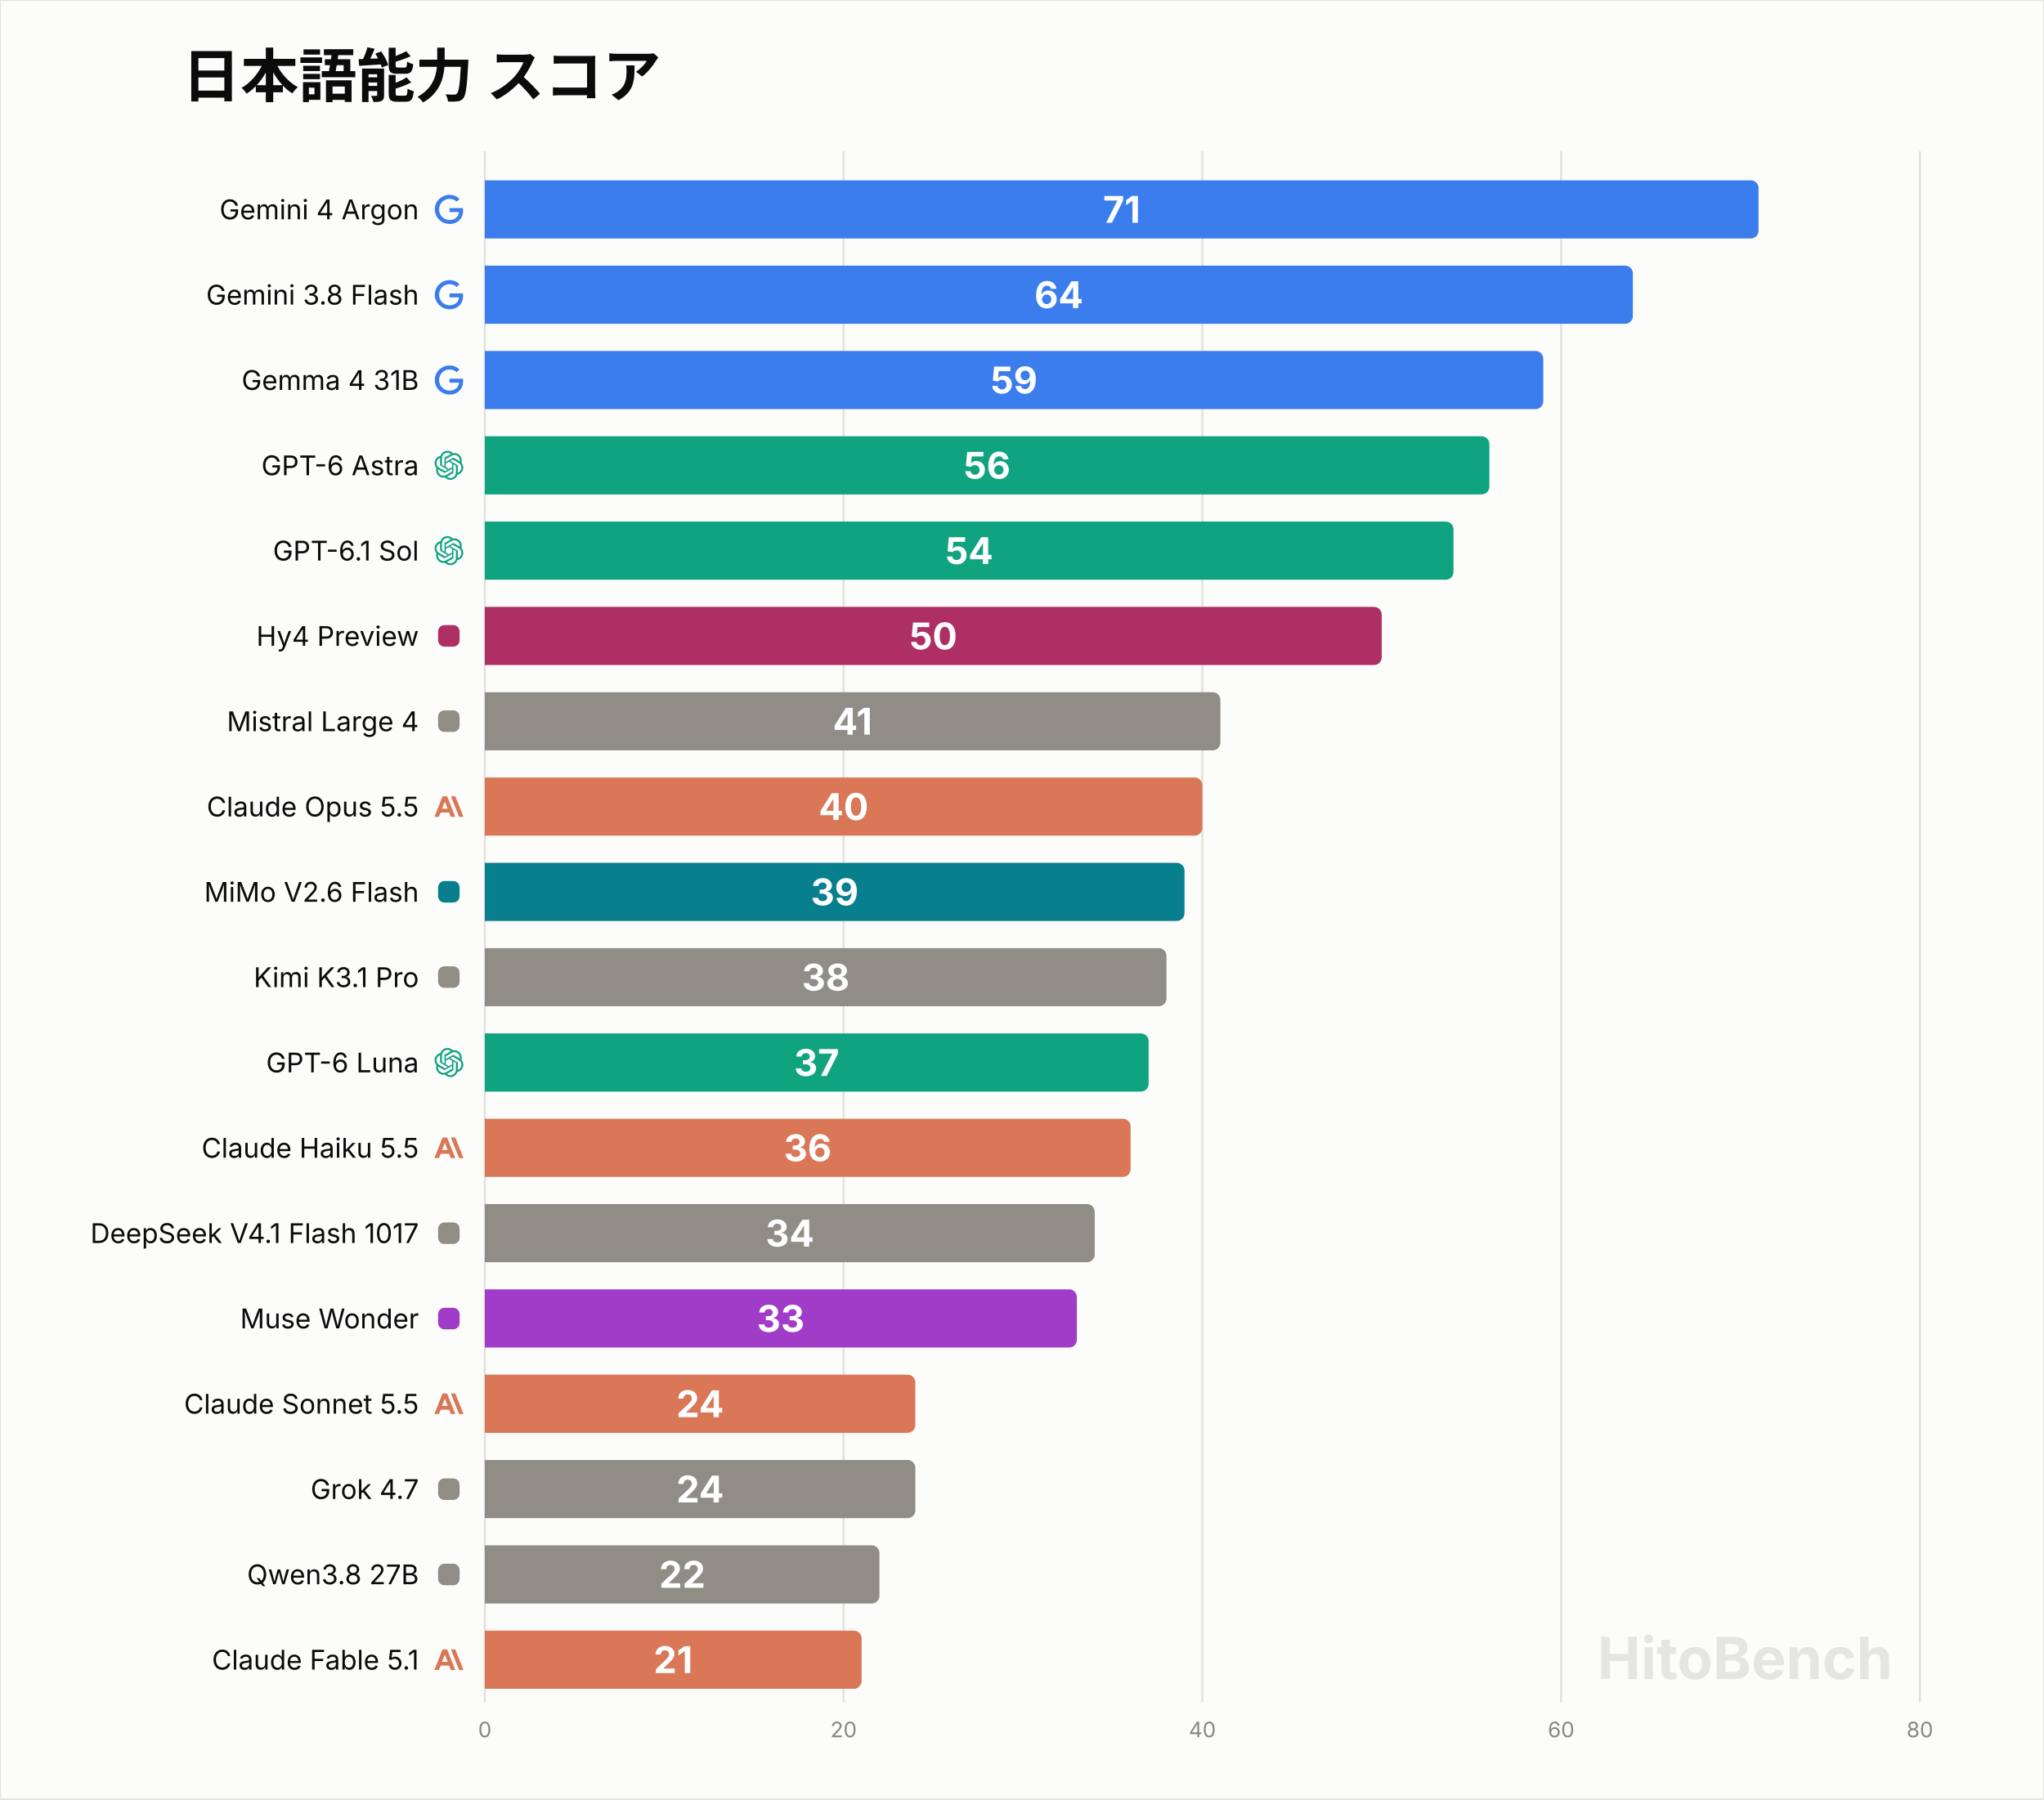
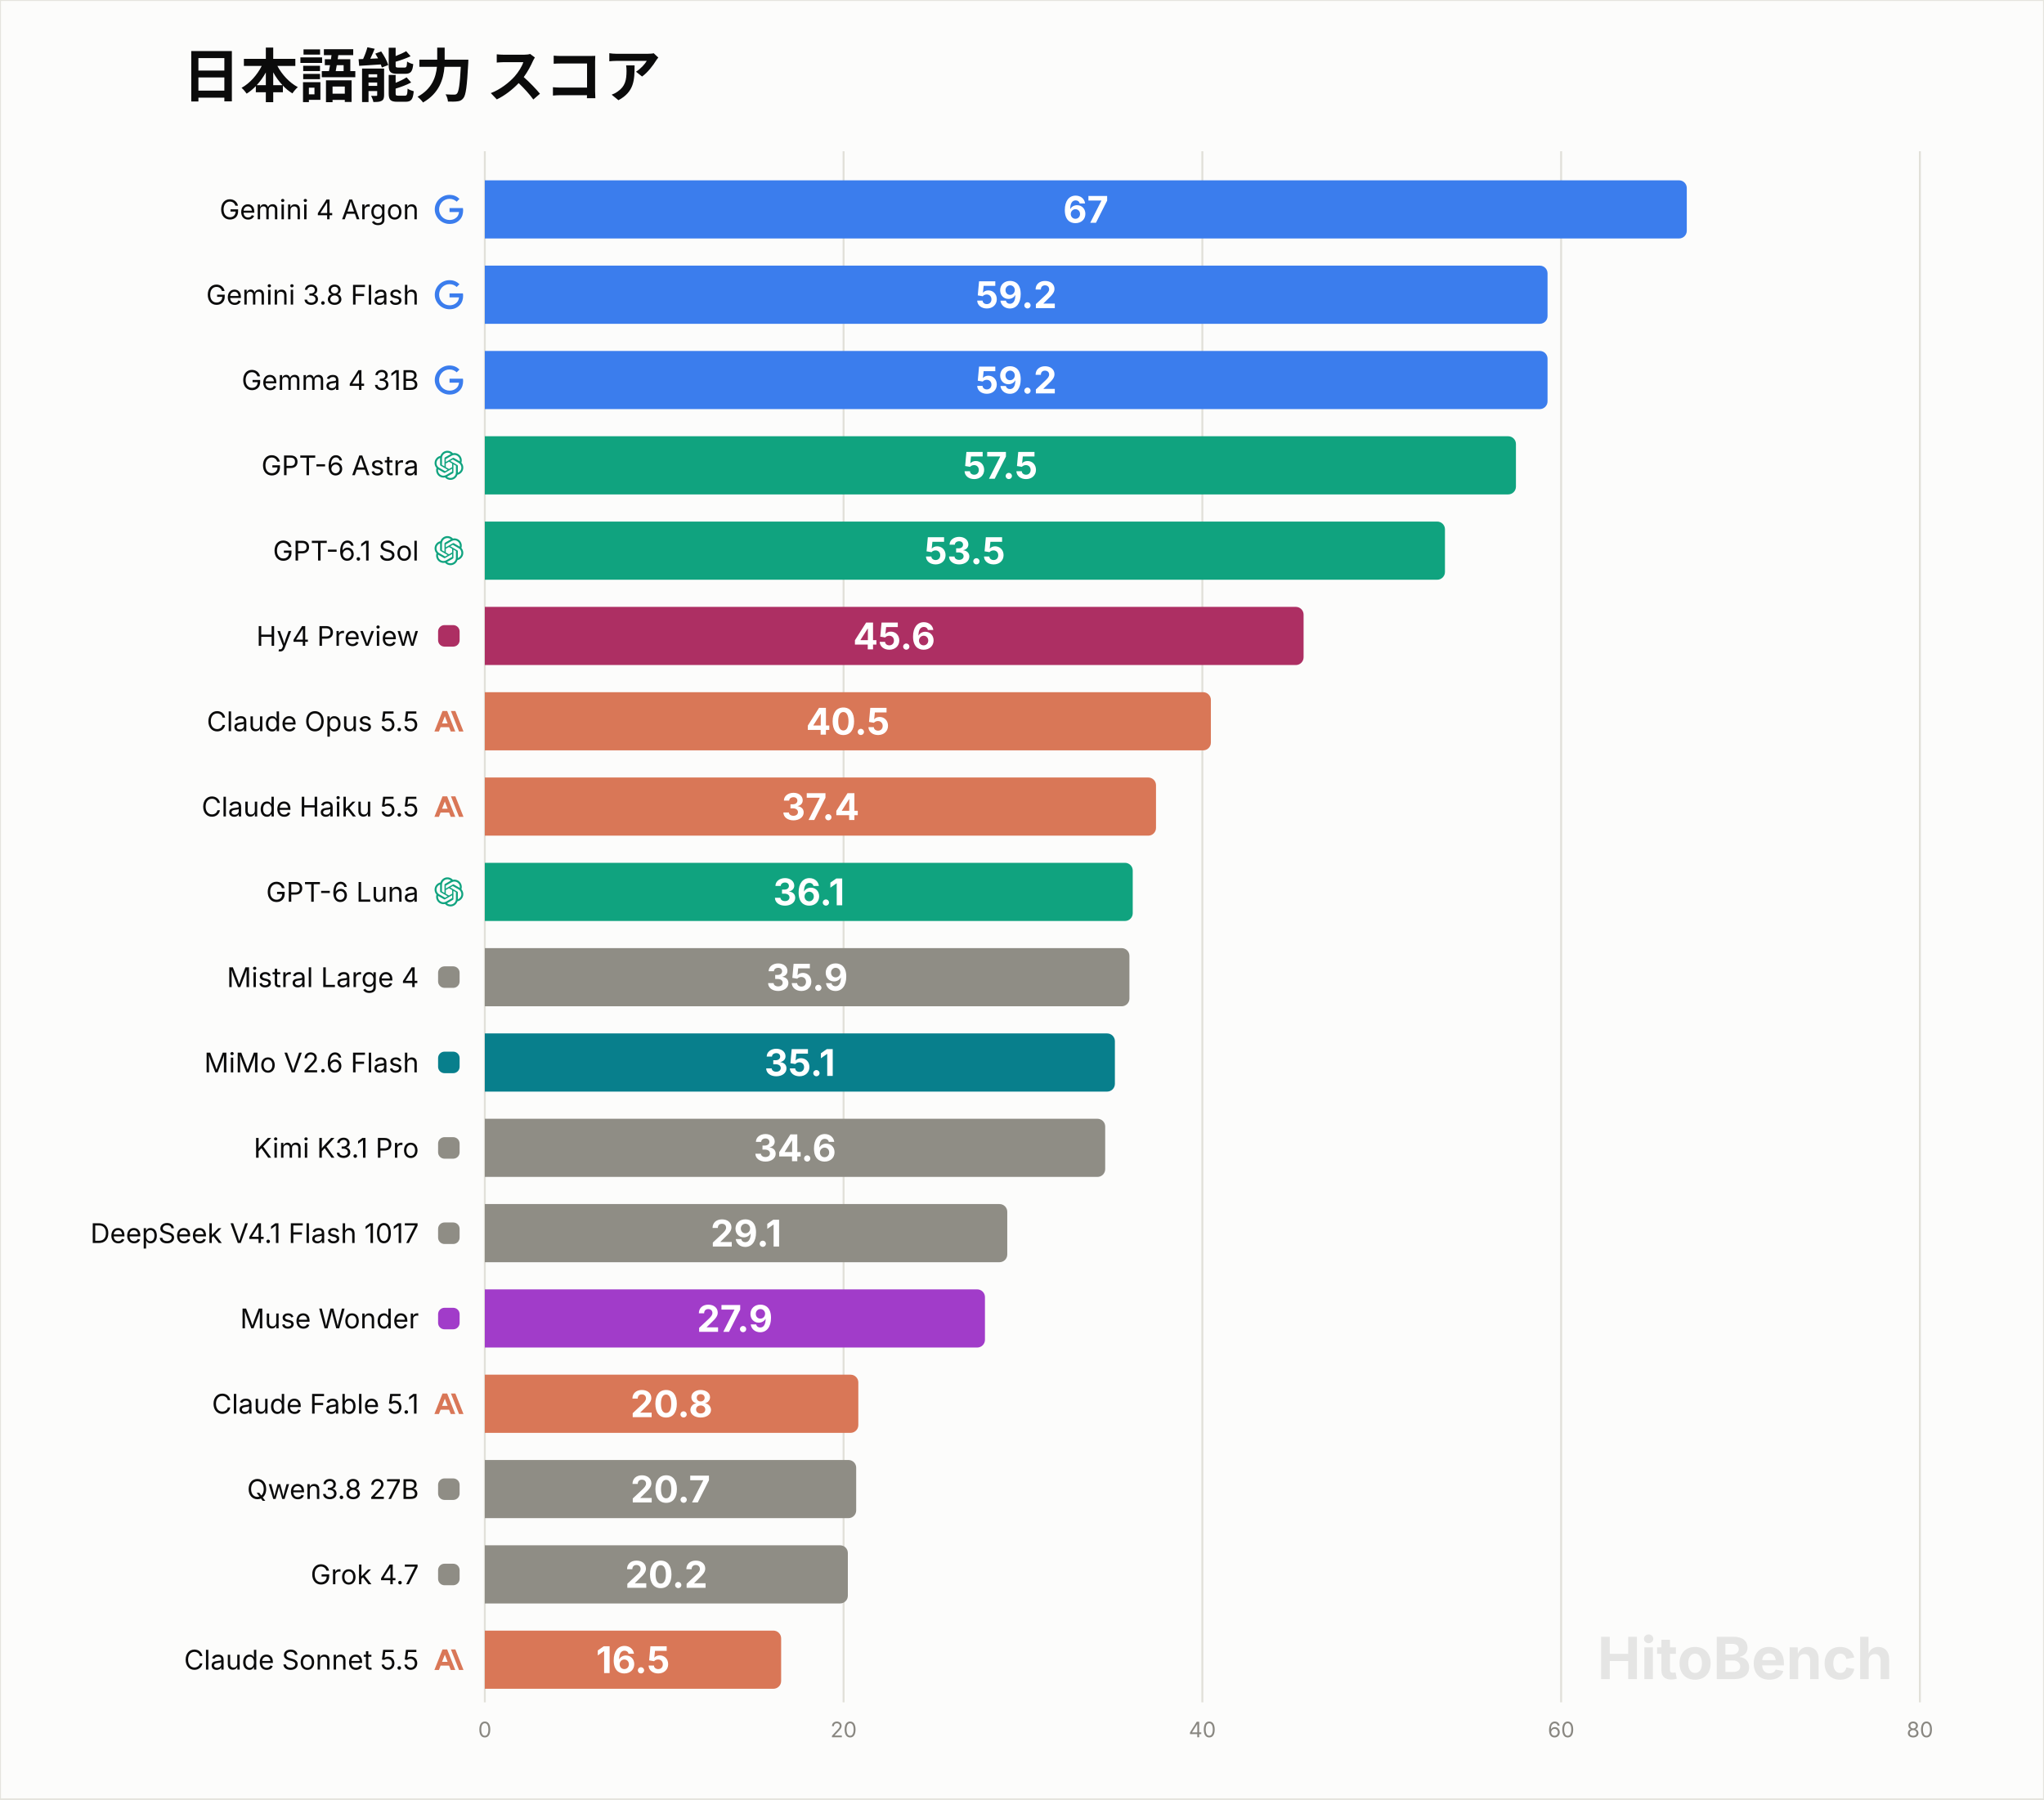
<svg xmlns="http://www.w3.org/2000/svg" viewBox="0 0 1054 928" width="1054" height="928" font-family="system-ui, -apple-system, 'Segoe UI', 'Hiragino Kaku Gothic ProN', 'Noto Sans JP', sans-serif" role="img">
  <rect x="0" y="0" width="1054" height="928" fill="#fcfcfb" stroke="#e5e4de" />
  <text fill="#0b0b0b" font-size="30" font-weight="700" x="94" y="50">日本語能力 スコア</text>
  <g transform="translate(18 58)">
    <line stroke="#e1e0d9" stroke-width="1" x1="232.0" y1="20" x2="232.0" y2="820" />
    <line stroke="#e1e0d9" stroke-width="1" x1="417.0" y1="20" x2="417.0" y2="820" />
    <line stroke="#e1e0d9" stroke-width="1" x1="602.0" y1="20" x2="602.0" y2="820" />
    <line stroke="#e1e0d9" stroke-width="1" x1="787.0" y1="20" x2="787.0" y2="820" />
    <line stroke="#e1e0d9" stroke-width="1" x1="972.0" y1="20" x2="972.0" y2="820" />
    <text fill="#898781" font-size="11" x="232.0" y="838" text-anchor="middle">0</text>
    <text fill="#898781" font-size="11" x="417.0" y="838" text-anchor="middle">20</text>
    <text fill="#898781" font-size="11" x="602.0" y="838" text-anchor="middle">40</text>
    <text fill="#898781" font-size="11" x="787.0" y="838" text-anchor="middle">60</text>
    <text fill="#898781" font-size="11" x="972.0" y="838" text-anchor="middle">80</text>
    <text fill="#0b0b0b" fill-opacity="0.09" font-size="30" font-weight="700" x="958.0" y="808.0" text-anchor="end">HitoBench</text>
    <g>
      <path transform="translate(206.0 42.5) scale(0.625)" fill="#3b7ded" d="M12.48 10.92v3.28h7.84c-.24 1.84-.853 3.187-1.787 4.133-1.147 1.147-2.933 2.4-6.053 2.4-4.827 0-8.6-3.893-8.6-8.72s3.773-8.72 8.6-8.72c2.6 0 4.507 1.027 5.907 2.347l2.307-2.307C18.747 1.44 16.133 0 12.48 0 5.867 0 .307 5.387.307 12s5.56 12 12.173 12c3.573 0 6.267-1.173 8.373-3.36 2.16-2.16 2.84-5.213 2.84-7.667 0-.76-.053-1.467-.173-2.053H12.48z" />
      <text fill="#0b0b0b" font-size="14" x="198" y="50" text-anchor="end" dominant-baseline="central">Gemini 4 Argon</text>
-       <path fill="#3b7ded" d="M232.0 35.0 H884.8 a4 4 0 0 1 4 4 V61.0 a4 4 0 0 1 -4 4 H232.0 Z" />
-       <text fill="#ffffff" font-size="19" font-weight="700" x="560.4" y="50" text-anchor="middle" dominant-baseline="central">71</text>
+       <path fill="#3b7ded" d="M232.0 35.0 H847.8 a4 4 0 0 1 4 4 V61.0 a4 4 0 0 1 -4 4 H232.0 Z" />
+       <text fill="#ffffff" font-size="19" font-weight="700" x="541.9" y="50" text-anchor="middle" dominant-baseline="central">67</text>
    </g>
    <g>
      <path transform="translate(206.0 86.5) scale(0.625)" fill="#3b7ded" d="M12.48 10.92v3.28h7.84c-.24 1.84-.853 3.187-1.787 4.133-1.147 1.147-2.933 2.4-6.053 2.4-4.827 0-8.6-3.893-8.6-8.72s3.773-8.72 8.6-8.72c2.6 0 4.507 1.027 5.907 2.347l2.307-2.307C18.747 1.44 16.133 0 12.48 0 5.867 0 .307 5.387.307 12s5.56 12 12.173 12c3.573 0 6.267-1.173 8.373-3.36 2.16-2.16 2.84-5.213 2.84-7.667 0-.76-.053-1.467-.173-2.053H12.48z" />
      <text fill="#0b0b0b" font-size="14" x="198" y="94" text-anchor="end" dominant-baseline="central">Gemini 3.8 Flash</text>
-       <path fill="#3b7ded" d="M232.0 79.0 H820.0 a4 4 0 0 1 4 4 V105.0 a4 4 0 0 1 -4 4 H232.0 Z" />
-       <text fill="#ffffff" font-size="19" font-weight="700" x="528.0" y="94" text-anchor="middle" dominant-baseline="central">64</text>
+       <path fill="#3b7ded" d="M232.0 79.0 H776.0 a4 4 0 0 1 4 4 V105.0 a4 4 0 0 1 -4 4 H232.0 Z" />
+       <text fill="#ffffff" font-size="19" font-weight="700" x="506.0" y="94" text-anchor="middle" dominant-baseline="central">59.2</text>
    </g>
    <g>
      <path transform="translate(206.0 130.5) scale(0.625)" fill="#3b7ded" d="M12.48 10.92v3.28h7.84c-.24 1.84-.853 3.187-1.787 4.133-1.147 1.147-2.933 2.4-6.053 2.4-4.827 0-8.6-3.893-8.6-8.72s3.773-8.72 8.6-8.72c2.6 0 4.507 1.027 5.907 2.347l2.307-2.307C18.747 1.44 16.133 0 12.48 0 5.867 0 .307 5.387.307 12s5.56 12 12.173 12c3.573 0 6.267-1.173 8.373-3.36 2.16-2.16 2.84-5.213 2.84-7.667 0-.76-.053-1.467-.173-2.053H12.48z" />
      <text fill="#0b0b0b" font-size="14" x="198" y="138" text-anchor="end" dominant-baseline="central">Gemma 4 31B</text>
-       <path fill="#3b7ded" d="M232.0 123.0 H773.8 a4 4 0 0 1 4 4 V149.0 a4 4 0 0 1 -4 4 H232.0 Z" />
-       <text fill="#ffffff" font-size="19" font-weight="700" x="504.9" y="138" text-anchor="middle" dominant-baseline="central">59</text>
+       <path fill="#3b7ded" d="M232.0 123.0 H776.0 a4 4 0 0 1 4 4 V149.0 a4 4 0 0 1 -4 4 H232.0 Z" />
+       <text fill="#ffffff" font-size="19" font-weight="700" x="506.0" y="138" text-anchor="middle" dominant-baseline="central">59.2</text>
    </g>
    <g>
      <path transform="translate(206.0 174.5) scale(0.625)" fill="#10a37f" d="M22.282 9.821a5.985 5.985 0 0 0-.516-4.911 6.046 6.046 0 0 0-6.51-2.9A6.065 6.065 0 0 0 4.981 4.182a5.985 5.985 0 0 0-3.998 2.9 6.046 6.046 0 0 0 .743 7.097 5.98 5.98 0 0 0 .511 4.911 6.051 6.051 0 0 0 6.515 2.9A5.985 5.985 0 0 0 13.26 24a6.056 6.056 0 0 0 5.772-4.206 5.989 5.989 0 0 0 3.998-2.9 6.056 6.056 0 0 0-.748-7.073zm-9.022 12.608a4.476 4.476 0 0 1-2.876-1.041l.142-.08 4.778-2.758a.795.795 0 0 0 .393-.681v-6.737l2.02 1.169a.071.071 0 0 1 .038.052v5.583a4.504 4.504 0 0 1-4.495 4.494zm-9.661-4.125a4.471 4.471 0 0 1-.535-3.014l.142.085 4.783 2.758a.771.771 0 0 0 .781 0l5.843-3.369v2.332a.08.08 0 0 1-.033.061L9.74 19.95a4.499 4.499 0 0 1-6.141-1.646zM2.341 7.896a4.485 4.485 0 0 1 2.365-1.973V11.6a.766.766 0 0 0 .388.676l5.814 3.354-2.02 1.169a.076.076 0 0 1-.071 0l-4.83-2.787A4.504 4.504 0 0 1 2.341 7.872zm16.596 3.856L13.104 8.364 15.119 7.2a.076.076 0 0 1 .071 0l4.83 2.791a4.494 4.494 0 0 1-.676 8.104v-5.677a.79.79 0 0 0-.407-.667zm2.011-3.023l-.142-.085-4.774-2.782a.776.776 0 0 0-.785 0L9.409 9.23V6.897a.066.066 0 0 1 .028-.061l4.83-2.787a4.499 4.499 0 0 1 6.68 4.66zM8.306 12.863l-2.02-1.164a.08.08 0 0 1-.038-.057V6.074a4.499 4.499 0 0 1 7.376-3.454l-.142.081L8.704 5.459a.795.795 0 0 0-.393.681zm1.098-2.365l2.602-1.5 2.607 1.5v2.999l-2.597 1.5-2.607-1.5Z" />
      <text fill="#0b0b0b" font-size="14" x="198" y="182" text-anchor="end" dominant-baseline="central">GPT-6 Astra</text>
-       <path fill="#10a37f" d="M232.0 167.0 H746.0 a4 4 0 0 1 4 4 V193.0 a4 4 0 0 1 -4 4 H232.0 Z" />
-       <text fill="#ffffff" font-size="19" font-weight="700" x="491.0" y="182" text-anchor="middle" dominant-baseline="central">56</text>
+       <path fill="#10a37f" d="M232.0 167.0 H759.7 a4 4 0 0 1 4 4 V193.0 a4 4 0 0 1 -4 4 H232.0 Z" />
+       <text fill="#ffffff" font-size="19" font-weight="700" x="497.8" y="182" text-anchor="middle" dominant-baseline="central">57.5</text>
    </g>
    <g>
      <path transform="translate(206.0 218.5) scale(0.625)" fill="#10a37f" d="M22.282 9.821a5.985 5.985 0 0 0-.516-4.911 6.046 6.046 0 0 0-6.51-2.9A6.065 6.065 0 0 0 4.981 4.182a5.985 5.985 0 0 0-3.998 2.9 6.046 6.046 0 0 0 .743 7.097 5.98 5.98 0 0 0 .511 4.911 6.051 6.051 0 0 0 6.515 2.9A5.985 5.985 0 0 0 13.26 24a6.056 6.056 0 0 0 5.772-4.206 5.989 5.989 0 0 0 3.998-2.9 6.056 6.056 0 0 0-.748-7.073zm-9.022 12.608a4.476 4.476 0 0 1-2.876-1.041l.142-.08 4.778-2.758a.795.795 0 0 0 .393-.681v-6.737l2.02 1.169a.071.071 0 0 1 .038.052v5.583a4.504 4.504 0 0 1-4.495 4.494zm-9.661-4.125a4.471 4.471 0 0 1-.535-3.014l.142.085 4.783 2.758a.771.771 0 0 0 .781 0l5.843-3.369v2.332a.08.08 0 0 1-.033.061L9.74 19.95a4.499 4.499 0 0 1-6.141-1.646zM2.341 7.896a4.485 4.485 0 0 1 2.365-1.973V11.6a.766.766 0 0 0 .388.676l5.814 3.354-2.02 1.169a.076.076 0 0 1-.071 0l-4.83-2.787A4.504 4.504 0 0 1 2.341 7.872zm16.596 3.856L13.104 8.364 15.119 7.2a.076.076 0 0 1 .071 0l4.83 2.791a4.494 4.494 0 0 1-.676 8.104v-5.677a.79.79 0 0 0-.407-.667zm2.011-3.023l-.142-.085-4.774-2.782a.776.776 0 0 0-.785 0L9.409 9.23V6.897a.066.066 0 0 1 .028-.061l4.83-2.787a4.499 4.499 0 0 1 6.68 4.66zM8.306 12.863l-2.02-1.164a.08.08 0 0 1-.038-.057V6.074a4.499 4.499 0 0 1 7.376-3.454l-.142.081L8.704 5.459a.795.795 0 0 0-.393.681zm1.098-2.365l2.602-1.5 2.607 1.5v2.999l-2.597 1.5-2.607-1.5Z" />
      <text fill="#0b0b0b" font-size="14" x="198" y="226" text-anchor="end" dominant-baseline="central">GPT-6.1 Sol</text>
-       <path fill="#10a37f" d="M232.0 211.0 H727.5 a4 4 0 0 1 4 4 V237.0 a4 4 0 0 1 -4 4 H232.0 Z" />
-       <text fill="#ffffff" font-size="19" font-weight="700" x="481.8" y="226" text-anchor="middle" dominant-baseline="central">54</text>
+       <path fill="#10a37f" d="M232.0 211.0 H723.1 a4 4 0 0 1 4 4 V237.0 a4 4 0 0 1 -4 4 H232.0 Z" />
+       <text fill="#ffffff" font-size="19" font-weight="700" x="479.5" y="226" text-anchor="middle" dominant-baseline="central">53.5</text>
    </g>
    <g>
      <rect x="207.9" y="264.4" width="11.1" height="11.1" rx="3.3" fill="#ad2f63" />
      <text fill="#0b0b0b" font-size="14" x="198" y="270" text-anchor="end" dominant-baseline="central">Hy4 Preview</text>
-       <path fill="#ad2f63" d="M232.0 255.0 H690.5 a4 4 0 0 1 4 4 V281.0 a4 4 0 0 1 -4 4 H232.0 Z" />
-       <text fill="#ffffff" font-size="19" font-weight="700" x="463.3" y="270" text-anchor="middle" dominant-baseline="central">50</text>
+       <path fill="#ad2f63" d="M232.0 255.0 H650.2 a4 4 0 0 1 4 4 V281.0 a4 4 0 0 1 -4 4 H232.0 Z" />
+       <text fill="#ffffff" font-size="19" font-weight="700" x="443.1" y="270" text-anchor="middle" dominant-baseline="central">45.6</text>
    </g>
    <g>
-       <rect x="207.9" y="308.4" width="11.1" height="11.1" rx="3.3" fill="#8f8d85" />
-       <text fill="#0b0b0b" font-size="14" x="198" y="314" text-anchor="end" dominant-baseline="central">Mistral Large 4</text>
-       <path fill="#8f8d85" d="M232.0 299.0 H607.3 a4 4 0 0 1 4 4 V325.0 a4 4 0 0 1 -4 4 H232.0 Z" />
-       <text fill="#ffffff" font-size="19" font-weight="700" x="421.6" y="314" text-anchor="middle" dominant-baseline="central">41</text>
+       <path transform="translate(206.0 306.5) scale(0.625)" fill="#d97757" d="M17.304 3.541h-3.672l6.696 16.918H24Zm-10.608 0L0 20.459h3.744l1.369-3.553h7.005l1.369 3.553h3.744L10.536 3.541Zm-.371 10.223 2.291-5.946 2.291 5.946Z" />
+       <text fill="#0b0b0b" font-size="14" x="198" y="314" text-anchor="end" dominant-baseline="central">Claude Opus 5.5</text>
+       <path fill="#d97757" d="M232.0 299.0 H602.4 a4 4 0 0 1 4 4 V325.0 a4 4 0 0 1 -4 4 H232.0 Z" />
+       <text fill="#ffffff" font-size="19" font-weight="700" x="419.2" y="314" text-anchor="middle" dominant-baseline="central">40.5</text>
    </g>
    <g>
      <path transform="translate(206.0 350.5) scale(0.625)" fill="#d97757" d="M17.304 3.541h-3.672l6.696 16.918H24Zm-10.608 0L0 20.459h3.744l1.369-3.553h7.005l1.369 3.553h3.744L10.536 3.541Zm-.371 10.223 2.291-5.946 2.291 5.946Z" />
-       <text fill="#0b0b0b" font-size="14" x="198" y="358" text-anchor="end" dominant-baseline="central">Claude Opus 5.5</text>
-       <path fill="#d97757" d="M232.0 343.0 H598.0 a4 4 0 0 1 4 4 V369.0 a4 4 0 0 1 -4 4 H232.0 Z" />
-       <text fill="#ffffff" font-size="19" font-weight="700" x="417.0" y="358" text-anchor="middle" dominant-baseline="central">40</text>
+       <text fill="#0b0b0b" font-size="14" x="198" y="358" text-anchor="end" dominant-baseline="central">Claude Haiku 5.5</text>
+       <path fill="#d97757" d="M232.0 343.0 H574.1 a4 4 0 0 1 4 4 V369.0 a4 4 0 0 1 -4 4 H232.0 Z" />
+       <text fill="#ffffff" font-size="19" font-weight="700" x="405.1" y="358" text-anchor="middle" dominant-baseline="central">37.4</text>
    </g>
    <g>
-       <rect x="207.9" y="396.4" width="11.1" height="11.1" rx="3.3" fill="#087f8c" />
-       <text fill="#0b0b0b" font-size="14" x="198" y="402" text-anchor="end" dominant-baseline="central">MiMo V2.6 Flash</text>
-       <path fill="#087f8c" d="M232.0 387.0 H588.8 a4 4 0 0 1 4 4 V413.0 a4 4 0 0 1 -4 4 H232.0 Z" />
-       <text fill="#ffffff" font-size="19" font-weight="700" x="412.4" y="402" text-anchor="middle" dominant-baseline="central">39</text>
+       <path transform="translate(206.0 394.5) scale(0.625)" fill="#10a37f" d="M22.282 9.821a5.985 5.985 0 0 0-.516-4.911 6.046 6.046 0 0 0-6.51-2.9A6.065 6.065 0 0 0 4.981 4.182a5.985 5.985 0 0 0-3.998 2.9 6.046 6.046 0 0 0 .743 7.097 5.98 5.98 0 0 0 .511 4.911 6.051 6.051 0 0 0 6.515 2.9A5.985 5.985 0 0 0 13.26 24a6.056 6.056 0 0 0 5.772-4.206 5.989 5.989 0 0 0 3.998-2.9 6.056 6.056 0 0 0-.748-7.073zm-9.022 12.608a4.476 4.476 0 0 1-2.876-1.041l.142-.08 4.778-2.758a.795.795 0 0 0 .393-.681v-6.737l2.02 1.169a.071.071 0 0 1 .038.052v5.583a4.504 4.504 0 0 1-4.495 4.494zm-9.661-4.125a4.471 4.471 0 0 1-.535-3.014l.142.085 4.783 2.758a.771.771 0 0 0 .781 0l5.843-3.369v2.332a.08.08 0 0 1-.033.061L9.74 19.95a4.499 4.499 0 0 1-6.141-1.646zM2.341 7.896a4.485 4.485 0 0 1 2.365-1.973V11.6a.766.766 0 0 0 .388.676l5.814 3.354-2.02 1.169a.076.076 0 0 1-.071 0l-4.83-2.787A4.504 4.504 0 0 1 2.341 7.872zm16.596 3.856L13.104 8.364 15.119 7.2a.076.076 0 0 1 .071 0l4.83 2.791a4.494 4.494 0 0 1-.676 8.104v-5.677a.79.79 0 0 0-.407-.667zm2.011-3.023l-.142-.085-4.774-2.782a.776.776 0 0 0-.785 0L9.409 9.23V6.897a.066.066 0 0 1 .028-.061l4.83-2.787a4.499 4.499 0 0 1 6.68 4.66zM8.306 12.863l-2.02-1.164a.08.08 0 0 1-.038-.057V6.074a4.499 4.499 0 0 1 7.376-3.454l-.142.081L8.704 5.459a.795.795 0 0 0-.393.681zm1.098-2.365l2.602-1.5 2.607 1.5v2.999l-2.597 1.5-2.607-1.5Z" />
+       <text fill="#0b0b0b" font-size="14" x="198" y="402" text-anchor="end" dominant-baseline="central">GPT-6 Luna</text>
+       <path fill="#10a37f" d="M232.0 387.0 H562.1 a4 4 0 0 1 4 4 V413.0 a4 4 0 0 1 -4 4 H232.0 Z" />
+       <text fill="#ffffff" font-size="19" font-weight="700" x="399.1" y="402" text-anchor="middle" dominant-baseline="central">36.1</text>
    </g>
    <g>
      <rect x="207.9" y="440.4" width="11.1" height="11.1" rx="3.3" fill="#8f8d85" />
-       <text fill="#0b0b0b" font-size="14" x="198" y="446" text-anchor="end" dominant-baseline="central">Kimi K3.1 Pro</text>
-       <path fill="#8f8d85" d="M232.0 431.0 H579.5 a4 4 0 0 1 4 4 V457.0 a4 4 0 0 1 -4 4 H232.0 Z" />
-       <text fill="#ffffff" font-size="19" font-weight="700" x="407.8" y="446" text-anchor="middle" dominant-baseline="central">38</text>
+       <text fill="#0b0b0b" font-size="14" x="198" y="446" text-anchor="end" dominant-baseline="central">Mistral Large 4</text>
+       <path fill="#8f8d85" d="M232.0 431.0 H560.4 a4 4 0 0 1 4 4 V457.0 a4 4 0 0 1 -4 4 H232.0 Z" />
+       <text fill="#ffffff" font-size="19" font-weight="700" x="398.2" y="446" text-anchor="middle" dominant-baseline="central">35.9</text>
    </g>
    <g>
-       <path transform="translate(206.0 482.5) scale(0.625)" fill="#10a37f" d="M22.282 9.821a5.985 5.985 0 0 0-.516-4.911 6.046 6.046 0 0 0-6.51-2.9A6.065 6.065 0 0 0 4.981 4.182a5.985 5.985 0 0 0-3.998 2.9 6.046 6.046 0 0 0 .743 7.097 5.98 5.98 0 0 0 .511 4.911 6.051 6.051 0 0 0 6.515 2.9A5.985 5.985 0 0 0 13.26 24a6.056 6.056 0 0 0 5.772-4.206 5.989 5.989 0 0 0 3.998-2.9 6.056 6.056 0 0 0-.748-7.073zm-9.022 12.608a4.476 4.476 0 0 1-2.876-1.041l.142-.08 4.778-2.758a.795.795 0 0 0 .393-.681v-6.737l2.02 1.169a.071.071 0 0 1 .038.052v5.583a4.504 4.504 0 0 1-4.495 4.494zm-9.661-4.125a4.471 4.471 0 0 1-.535-3.014l.142.085 4.783 2.758a.771.771 0 0 0 .781 0l5.843-3.369v2.332a.08.08 0 0 1-.033.061L9.74 19.95a4.499 4.499 0 0 1-6.141-1.646zM2.341 7.896a4.485 4.485 0 0 1 2.365-1.973V11.6a.766.766 0 0 0 .388.676l5.814 3.354-2.02 1.169a.076.076 0 0 1-.071 0l-4.83-2.787A4.504 4.504 0 0 1 2.341 7.872zm16.596 3.856L13.104 8.364 15.119 7.2a.076.076 0 0 1 .071 0l4.83 2.791a4.494 4.494 0 0 1-.676 8.104v-5.677a.79.79 0 0 0-.407-.667zm2.011-3.023l-.142-.085-4.774-2.782a.776.776 0 0 0-.785 0L9.409 9.23V6.897a.066.066 0 0 1 .028-.061l4.83-2.787a4.499 4.499 0 0 1 6.68 4.66zM8.306 12.863l-2.02-1.164a.08.08 0 0 1-.038-.057V6.074a4.499 4.499 0 0 1 7.376-3.454l-.142.081L8.704 5.459a.795.795 0 0 0-.393.681zm1.098-2.365l2.602-1.5 2.607 1.5v2.999l-2.597 1.5-2.607-1.5Z" />
-       <text fill="#0b0b0b" font-size="14" x="198" y="490" text-anchor="end" dominant-baseline="central">GPT-6 Luna</text>
-       <path fill="#10a37f" d="M232.0 475.0 H570.3 a4 4 0 0 1 4 4 V501.0 a4 4 0 0 1 -4 4 H232.0 Z" />
-       <text fill="#ffffff" font-size="19" font-weight="700" x="403.1" y="490" text-anchor="middle" dominant-baseline="central">37</text>
+       <rect x="207.9" y="484.4" width="11.1" height="11.1" rx="3.3" fill="#087f8c" />
+       <text fill="#0b0b0b" font-size="14" x="198" y="490" text-anchor="end" dominant-baseline="central">MiMo V2.6 Flash</text>
+       <path fill="#087f8c" d="M232.0 475.0 H552.9 a4 4 0 0 1 4 4 V501.0 a4 4 0 0 1 -4 4 H232.0 Z" />
+       <text fill="#ffffff" font-size="19" font-weight="700" x="394.4" y="490" text-anchor="middle" dominant-baseline="central">35.1</text>
    </g>
    <g>
-       <path transform="translate(206.0 526.5) scale(0.625)" fill="#d97757" d="M17.304 3.541h-3.672l6.696 16.918H24Zm-10.608 0L0 20.459h3.744l1.369-3.553h7.005l1.369 3.553h3.744L10.536 3.541Zm-.371 10.223 2.291-5.946 2.291 5.946Z" />
-       <text fill="#0b0b0b" font-size="14" x="198" y="534" text-anchor="end" dominant-baseline="central">Claude Haiku 5.5</text>
-       <path fill="#d97757" d="M232.0 519.0 H561.0 a4 4 0 0 1 4 4 V545.0 a4 4 0 0 1 -4 4 H232.0 Z" />
-       <text fill="#ffffff" font-size="19" font-weight="700" x="398.5" y="534" text-anchor="middle" dominant-baseline="central">36</text>
+       <rect x="207.9" y="528.5" width="11.1" height="11.1" rx="3.3" fill="#8f8d85" />
+       <text fill="#0b0b0b" font-size="14" x="198" y="534" text-anchor="end" dominant-baseline="central">Kimi K3.1 Pro</text>
+       <path fill="#8f8d85" d="M232.0 519.0 H547.9 a4 4 0 0 1 4 4 V545.0 a4 4 0 0 1 -4 4 H232.0 Z" />
+       <text fill="#ffffff" font-size="19" font-weight="700" x="391.9" y="534" text-anchor="middle" dominant-baseline="central">34.6</text>
    </g>
    <g>
      <rect x="207.9" y="572.5" width="11.1" height="11.1" rx="3.3" fill="#8f8d85" />
      <text fill="#0b0b0b" font-size="14" x="198" y="578" text-anchor="end" dominant-baseline="central">DeepSeek V4.1 Flash 1017</text>
-       <path fill="#8f8d85" d="M232.0 563.0 H542.5 a4 4 0 0 1 4 4 V589.0 a4 4 0 0 1 -4 4 H232.0 Z" />
-       <text fill="#ffffff" font-size="19" font-weight="700" x="389.3" y="578" text-anchor="middle" dominant-baseline="central">34</text>
+       <path fill="#8f8d85" d="M232.0 563.0 H497.4 a4 4 0 0 1 4 4 V589.0 a4 4 0 0 1 -4 4 H232.0 Z" />
+       <text fill="#ffffff" font-size="19" font-weight="700" x="366.7" y="578" text-anchor="middle" dominant-baseline="central">29.1</text>
    </g>
    <g>
      <rect x="207.9" y="616.5" width="11.1" height="11.1" rx="3.3" fill="#a13cc9" />
      <text fill="#0b0b0b" font-size="14" x="198" y="622" text-anchor="end" dominant-baseline="central">Muse Wonder</text>
-       <path fill="#a13cc9" d="M232.0 607.0 H533.3 a4 4 0 0 1 4 4 V633.0 a4 4 0 0 1 -4 4 H232.0 Z" />
-       <text fill="#ffffff" font-size="19" font-weight="700" x="384.6" y="622" text-anchor="middle" dominant-baseline="central">33</text>
+       <path fill="#a13cc9" d="M232.0 607.0 H485.9 a4 4 0 0 1 4 4 V633.0 a4 4 0 0 1 -4 4 H232.0 Z" />
+       <text fill="#ffffff" font-size="19" font-weight="700" x="360.9" y="622" text-anchor="middle" dominant-baseline="central">27.9</text>
    </g>
    <g>
      <path transform="translate(206.0 658.5) scale(0.625)" fill="#d97757" d="M17.304 3.541h-3.672l6.696 16.918H24Zm-10.608 0L0 20.459h3.744l1.369-3.553h7.005l1.369 3.553h3.744L10.536 3.541Zm-.371 10.223 2.291-5.946 2.291 5.946Z" />
-       <text fill="#0b0b0b" font-size="14" x="198" y="666" text-anchor="end" dominant-baseline="central">Claude Sonnet 5.5</text>
-       <path fill="#d97757" d="M232.0 651.0 H450.0 a4 4 0 0 1 4 4 V677.0 a4 4 0 0 1 -4 4 H232.0 Z" />
-       <text fill="#ffffff" font-size="19" font-weight="700" x="343.0" y="666" text-anchor="middle" dominant-baseline="central">24</text>
+       <text fill="#0b0b0b" font-size="14" x="198" y="666" text-anchor="end" dominant-baseline="central">Claude Fable 5.1</text>
+       <path fill="#d97757" d="M232.0 651.0 H420.6 a4 4 0 0 1 4 4 V677.0 a4 4 0 0 1 -4 4 H232.0 Z" />
+       <text fill="#ffffff" font-size="19" font-weight="700" x="328.3" y="666" text-anchor="middle" dominant-baseline="central">20.8</text>
    </g>
    <g>
      <rect x="207.9" y="704.5" width="11.1" height="11.1" rx="3.3" fill="#8f8d85" />
-       <text fill="#0b0b0b" font-size="14" x="198" y="710" text-anchor="end" dominant-baseline="central">Grok 4.7</text>
-       <path fill="#8f8d85" d="M232.0 695.0 H450.0 a4 4 0 0 1 4 4 V721.0 a4 4 0 0 1 -4 4 H232.0 Z" />
-       <text fill="#ffffff" font-size="19" font-weight="700" x="343.0" y="710" text-anchor="middle" dominant-baseline="central">24</text>
+       <text fill="#0b0b0b" font-size="14" x="198" y="710" text-anchor="end" dominant-baseline="central">Qwen3.8 27B</text>
+       <path fill="#8f8d85" d="M232.0 695.0 H419.5 a4 4 0 0 1 4 4 V721.0 a4 4 0 0 1 -4 4 H232.0 Z" />
+       <text fill="#ffffff" font-size="19" font-weight="700" x="327.7" y="710" text-anchor="middle" dominant-baseline="central">20.7</text>
    </g>
    <g>
      <rect x="207.9" y="748.5" width="11.1" height="11.1" rx="3.3" fill="#8f8d85" />
-       <text fill="#0b0b0b" font-size="14" x="198" y="754" text-anchor="end" dominant-baseline="central">Qwen3.8 27B</text>
-       <path fill="#8f8d85" d="M232.0 739.0 H431.5 a4 4 0 0 1 4 4 V765.0 a4 4 0 0 1 -4 4 H232.0 Z" />
-       <text fill="#ffffff" font-size="19" font-weight="700" x="333.8" y="754" text-anchor="middle" dominant-baseline="central">22</text>
+       <text fill="#0b0b0b" font-size="14" x="198" y="754" text-anchor="end" dominant-baseline="central">Grok 4.7</text>
+       <path fill="#8f8d85" d="M232.0 739.0 H415.2 a4 4 0 0 1 4 4 V765.0 a4 4 0 0 1 -4 4 H232.0 Z" />
+       <text fill="#ffffff" font-size="19" font-weight="700" x="325.6" y="754" text-anchor="middle" dominant-baseline="central">20.2</text>
    </g>
    <g>
      <path transform="translate(206.0 790.5) scale(0.625)" fill="#d97757" d="M17.304 3.541h-3.672l6.696 16.918H24Zm-10.608 0L0 20.459h3.744l1.369-3.553h7.005l1.369 3.553h3.744L10.536 3.541Zm-.371 10.223 2.291-5.946 2.291 5.946Z" />
-       <text fill="#0b0b0b" font-size="14" x="198" y="798" text-anchor="end" dominant-baseline="central">Claude Fable 5.1</text>
-       <path fill="#d97757" d="M232.0 783.0 H422.3 a4 4 0 0 1 4 4 V809.0 a4 4 0 0 1 -4 4 H232.0 Z" />
-       <text fill="#ffffff" font-size="19" font-weight="700" x="329.1" y="798" text-anchor="middle" dominant-baseline="central">21</text>
+       <text fill="#0b0b0b" font-size="14" x="198" y="798" text-anchor="end" dominant-baseline="central">Claude Sonnet 5.5</text>
+       <path fill="#d97757" d="M232.0 783.0 H380.8 a4 4 0 0 1 4 4 V809.0 a4 4 0 0 1 -4 4 H232.0 Z" />
+       <text fill="#ffffff" font-size="19" font-weight="700" x="308.4" y="798" text-anchor="middle" dominant-baseline="central">16.5</text>
    </g>
  </g>
</svg>
